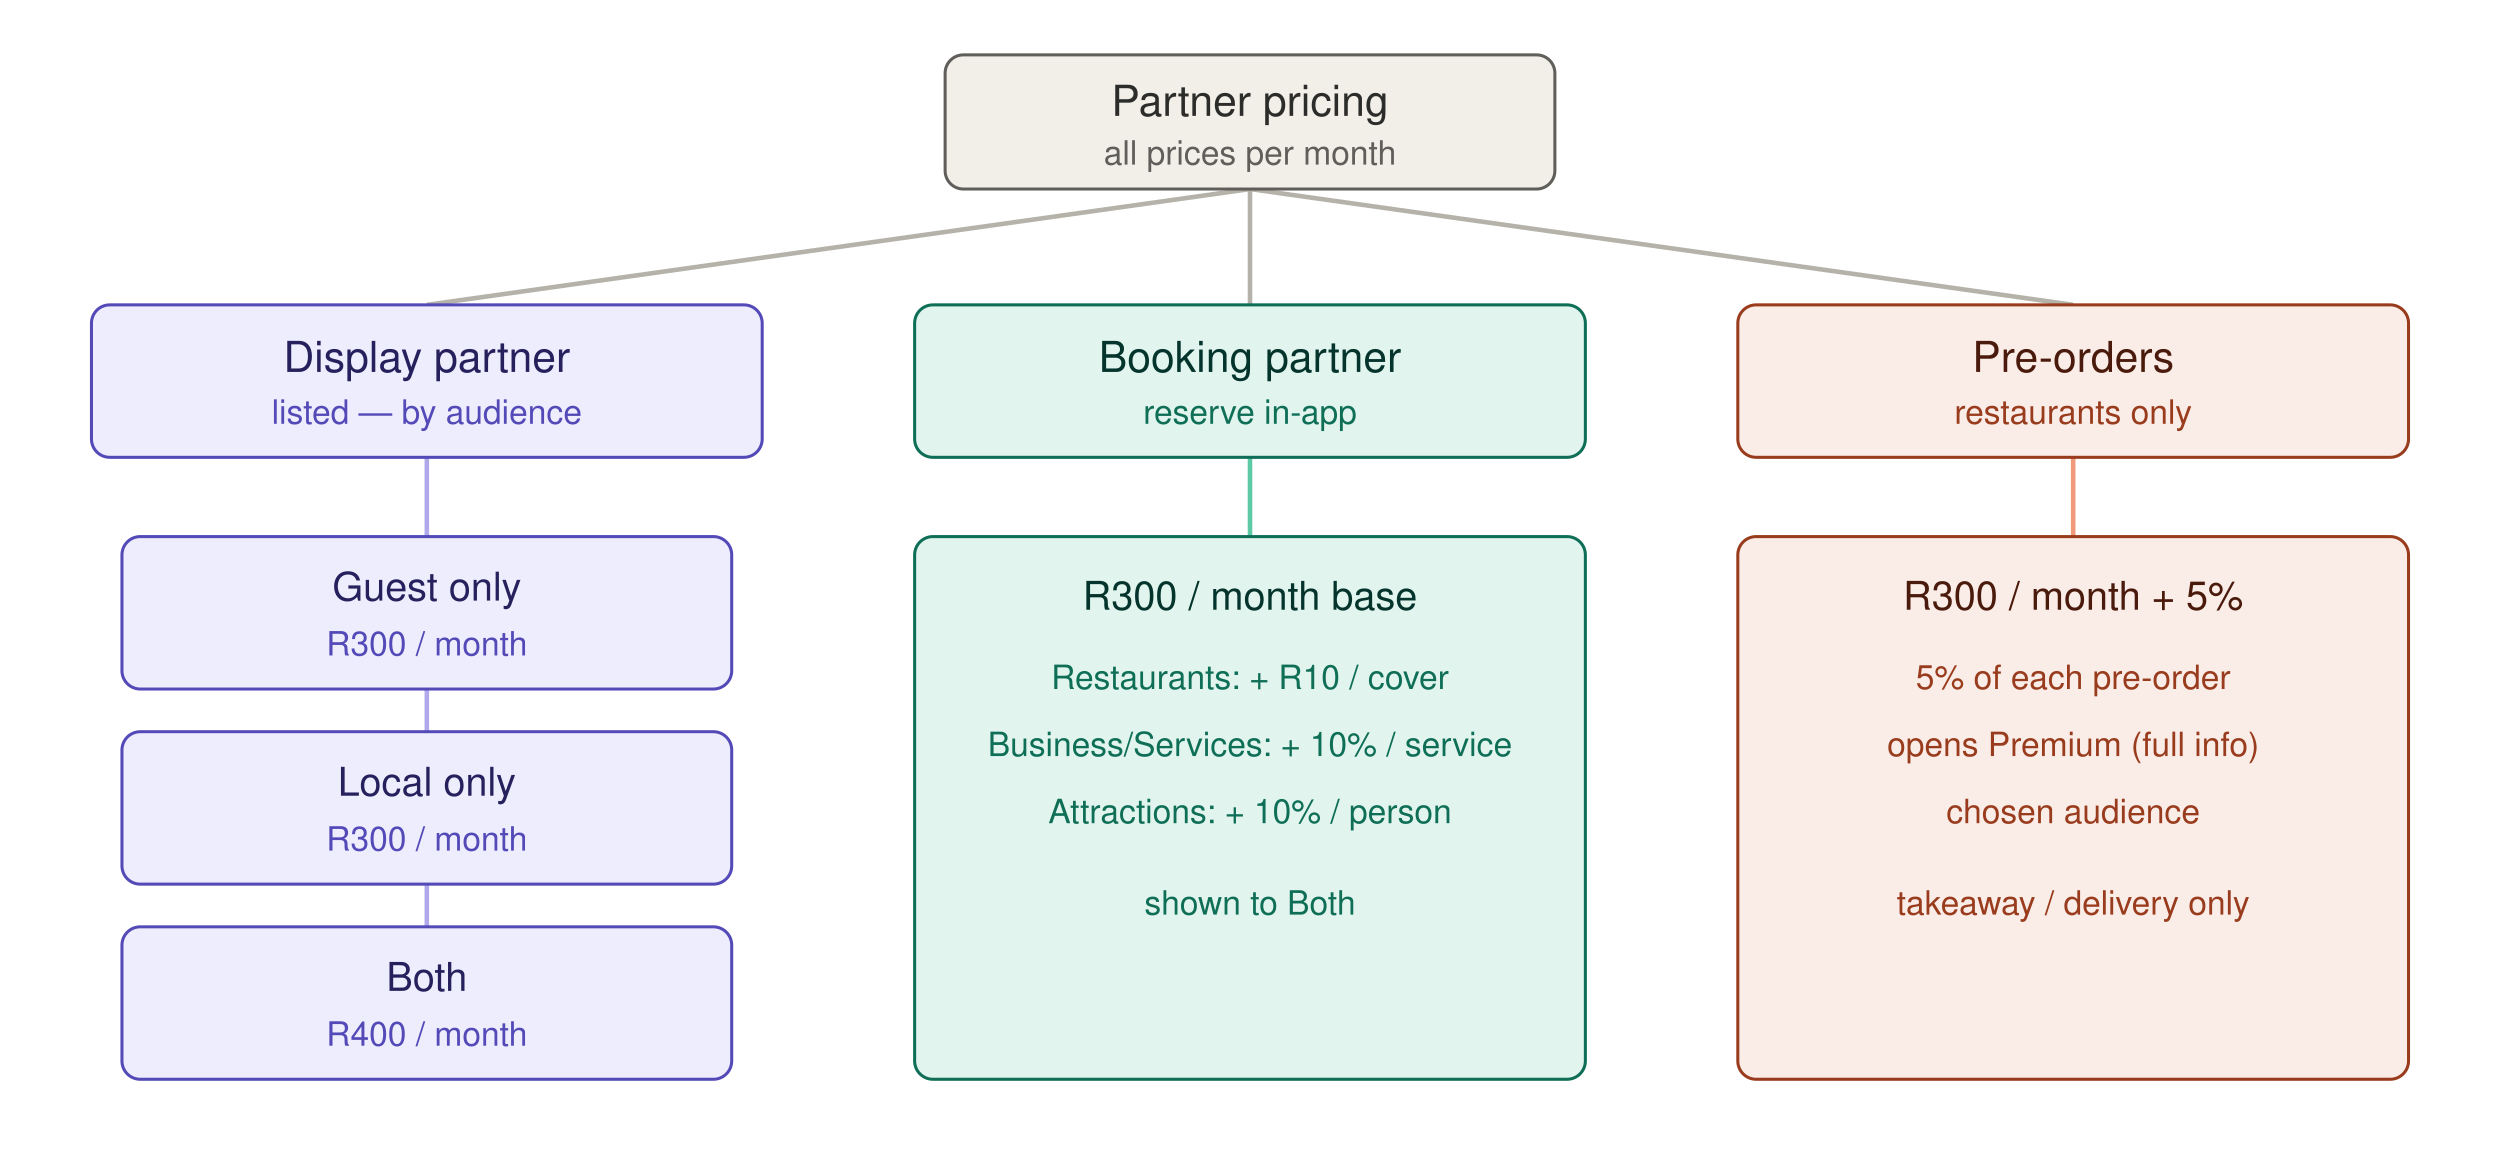
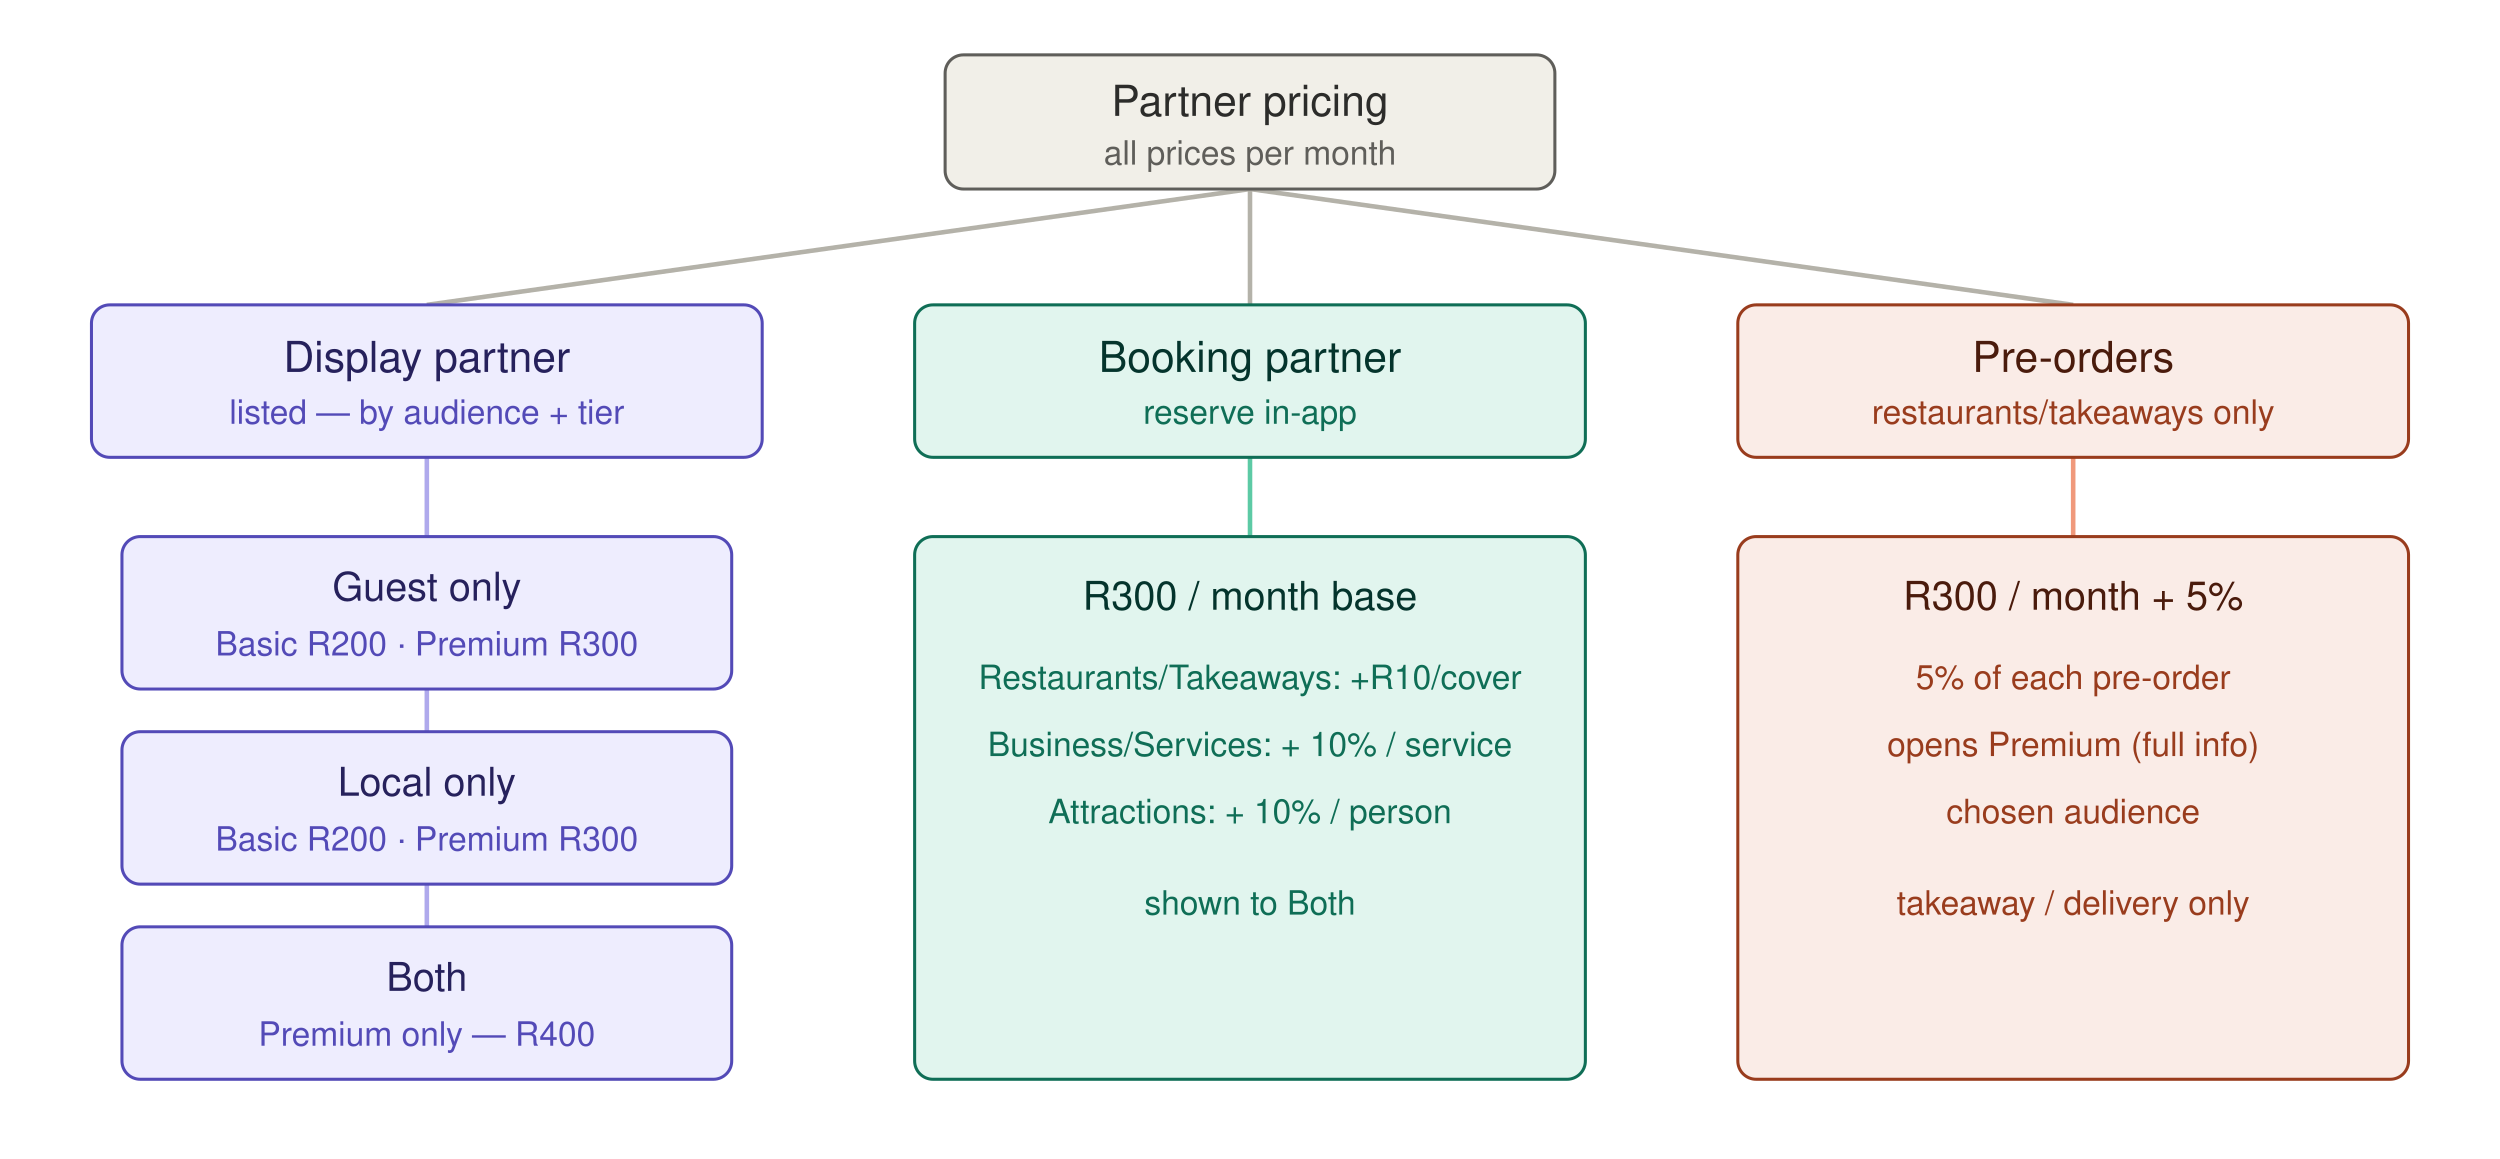
<svg xmlns="http://www.w3.org/2000/svg" viewBox="0 0 820 380" width="820" height="380" font-family="Helvetica">
  <line x1="410" y1="62" x2="140" y2="100" stroke="#B4B2A9" stroke-width="1.5" />
  <line x1="410" y1="62" x2="410" y2="100" stroke="#B4B2A9" stroke-width="1.5" />
  <line x1="410" y1="62" x2="680" y2="100" stroke="#B4B2A9" stroke-width="1.5" />
  <line x1="140" y1="150" x2="140" y2="330" stroke="#AFA9EC" stroke-width="1.5" />
  <line x1="410" y1="150" x2="410" y2="176" stroke="#5DCAA5" stroke-width="1.5" />
  <line x1="680" y1="150" x2="680" y2="176" stroke="#F0997B" stroke-width="1.5" />
  <rect x="310" y="18" width="200" height="44" rx="6" fill="#F1EFE8" stroke="#5F5E5A" />
  <text x="410" y="38" text-anchor="middle" font-size="14" fill="#2C2C2A">Partner pricing</text>
  <text x="410" y="54" text-anchor="middle" font-size="11" fill="#5F5E5A">all prices per month</text>
  <rect x="30" y="100" width="220" height="50" rx="6" fill="#EEEDFE" stroke="#534AB7" />
  <text x="140" y="122" text-anchor="middle" font-size="14" fill="#26215C">Display partner</text>
-   <text x="140" y="139" text-anchor="middle" font-size="11" fill="#534AB7">listed — by audience</text>
+   <text x="140" y="139" text-anchor="middle" font-size="11" fill="#534AB7">listed — by audience + tier</text>
  <rect x="300" y="100" width="220" height="50" rx="6" fill="#E1F5EE" stroke="#0F6E56" />
  <text x="410" y="122" text-anchor="middle" font-size="14" fill="#04342C">Booking partner</text>
  <text x="410" y="139" text-anchor="middle" font-size="11" fill="#0F6E56">reserve in-app</text>
  <rect x="570" y="100" width="220" height="50" rx="6" fill="#FAECE7" stroke="#993C1D" />
  <text x="680" y="122" text-anchor="middle" font-size="14" fill="#4A1B0C">Pre-orders</text>
-   <text x="680" y="139" text-anchor="middle" font-size="11" fill="#993C1D">restaurants only</text>
+   <text x="680" y="139" text-anchor="middle" font-size="11" fill="#993C1D">restaurants/takeaways only</text>
  <rect x="40" y="176" width="200" height="50" rx="6" fill="#EEEDFE" stroke="#534AB7" />
  <text x="140" y="197" text-anchor="middle" font-size="13" fill="#26215C">Guest only</text>
-   <text x="140" y="215" text-anchor="middle" font-size="11" fill="#534AB7">R300 / month</text>
+   <text x="140" y="215" text-anchor="middle" font-size="11" fill="#534AB7">Basic R200 · Premium R300</text>
  <rect x="40" y="240" width="200" height="50" rx="6" fill="#EEEDFE" stroke="#534AB7" />
  <text x="140" y="261" text-anchor="middle" font-size="13" fill="#26215C">Local only</text>
-   <text x="140" y="279" text-anchor="middle" font-size="11" fill="#534AB7">R300 / month</text>
+   <text x="140" y="279" text-anchor="middle" font-size="11" fill="#534AB7">Basic R200 · Premium R300</text>
  <rect x="40" y="304" width="200" height="50" rx="6" fill="#EEEDFE" stroke="#534AB7" />
  <text x="140" y="325" text-anchor="middle" font-size="13" fill="#26215C">Both</text>
-   <text x="140" y="343" text-anchor="middle" font-size="11" fill="#534AB7">R400 / month</text>
+   <text x="140" y="343" text-anchor="middle" font-size="11" fill="#534AB7">Premium only — R400</text>
  <rect x="300" y="176" width="220" height="178" rx="6" fill="#E1F5EE" stroke="#0F6E56" />
  <text x="410" y="200" text-anchor="middle" font-size="13" fill="#04342C">R300 / month base</text>
-   <text x="410" y="226" text-anchor="middle" font-size="11" fill="#0F6E56">Restaurants: + R10 / cover</text>
+   <text x="410" y="226" text-anchor="middle" font-size="11" fill="#0F6E56">Restaurants/Takeaways: +R10/cover</text>
  <text x="410" y="248" text-anchor="middle" font-size="11" fill="#0F6E56">Business/Services: + 10% / service</text>
  <text x="410" y="270" text-anchor="middle" font-size="11" fill="#0F6E56">Attractions: + 10% / person</text>
  <text x="410" y="300" text-anchor="middle" font-size="11" fill="#0F6E56">shown to Both</text>
  <rect x="570" y="176" width="220" height="178" rx="6" fill="#FAECE7" stroke="#993C1D" />
  <text x="680" y="200" text-anchor="middle" font-size="13" fill="#4A1B0C">R300 / month + 5%</text>
  <text x="680" y="226" text-anchor="middle" font-size="11" fill="#993C1D">5% of each pre-order</text>
  <text x="680" y="248" text-anchor="middle" font-size="11" fill="#993C1D">opens Premium (full info)</text>
  <text x="680" y="270" text-anchor="middle" font-size="11" fill="#993C1D">chosen audience</text>
  <text x="680" y="300" text-anchor="middle" font-size="11" fill="#993C1D">takeaway / delivery only</text>
</svg>
